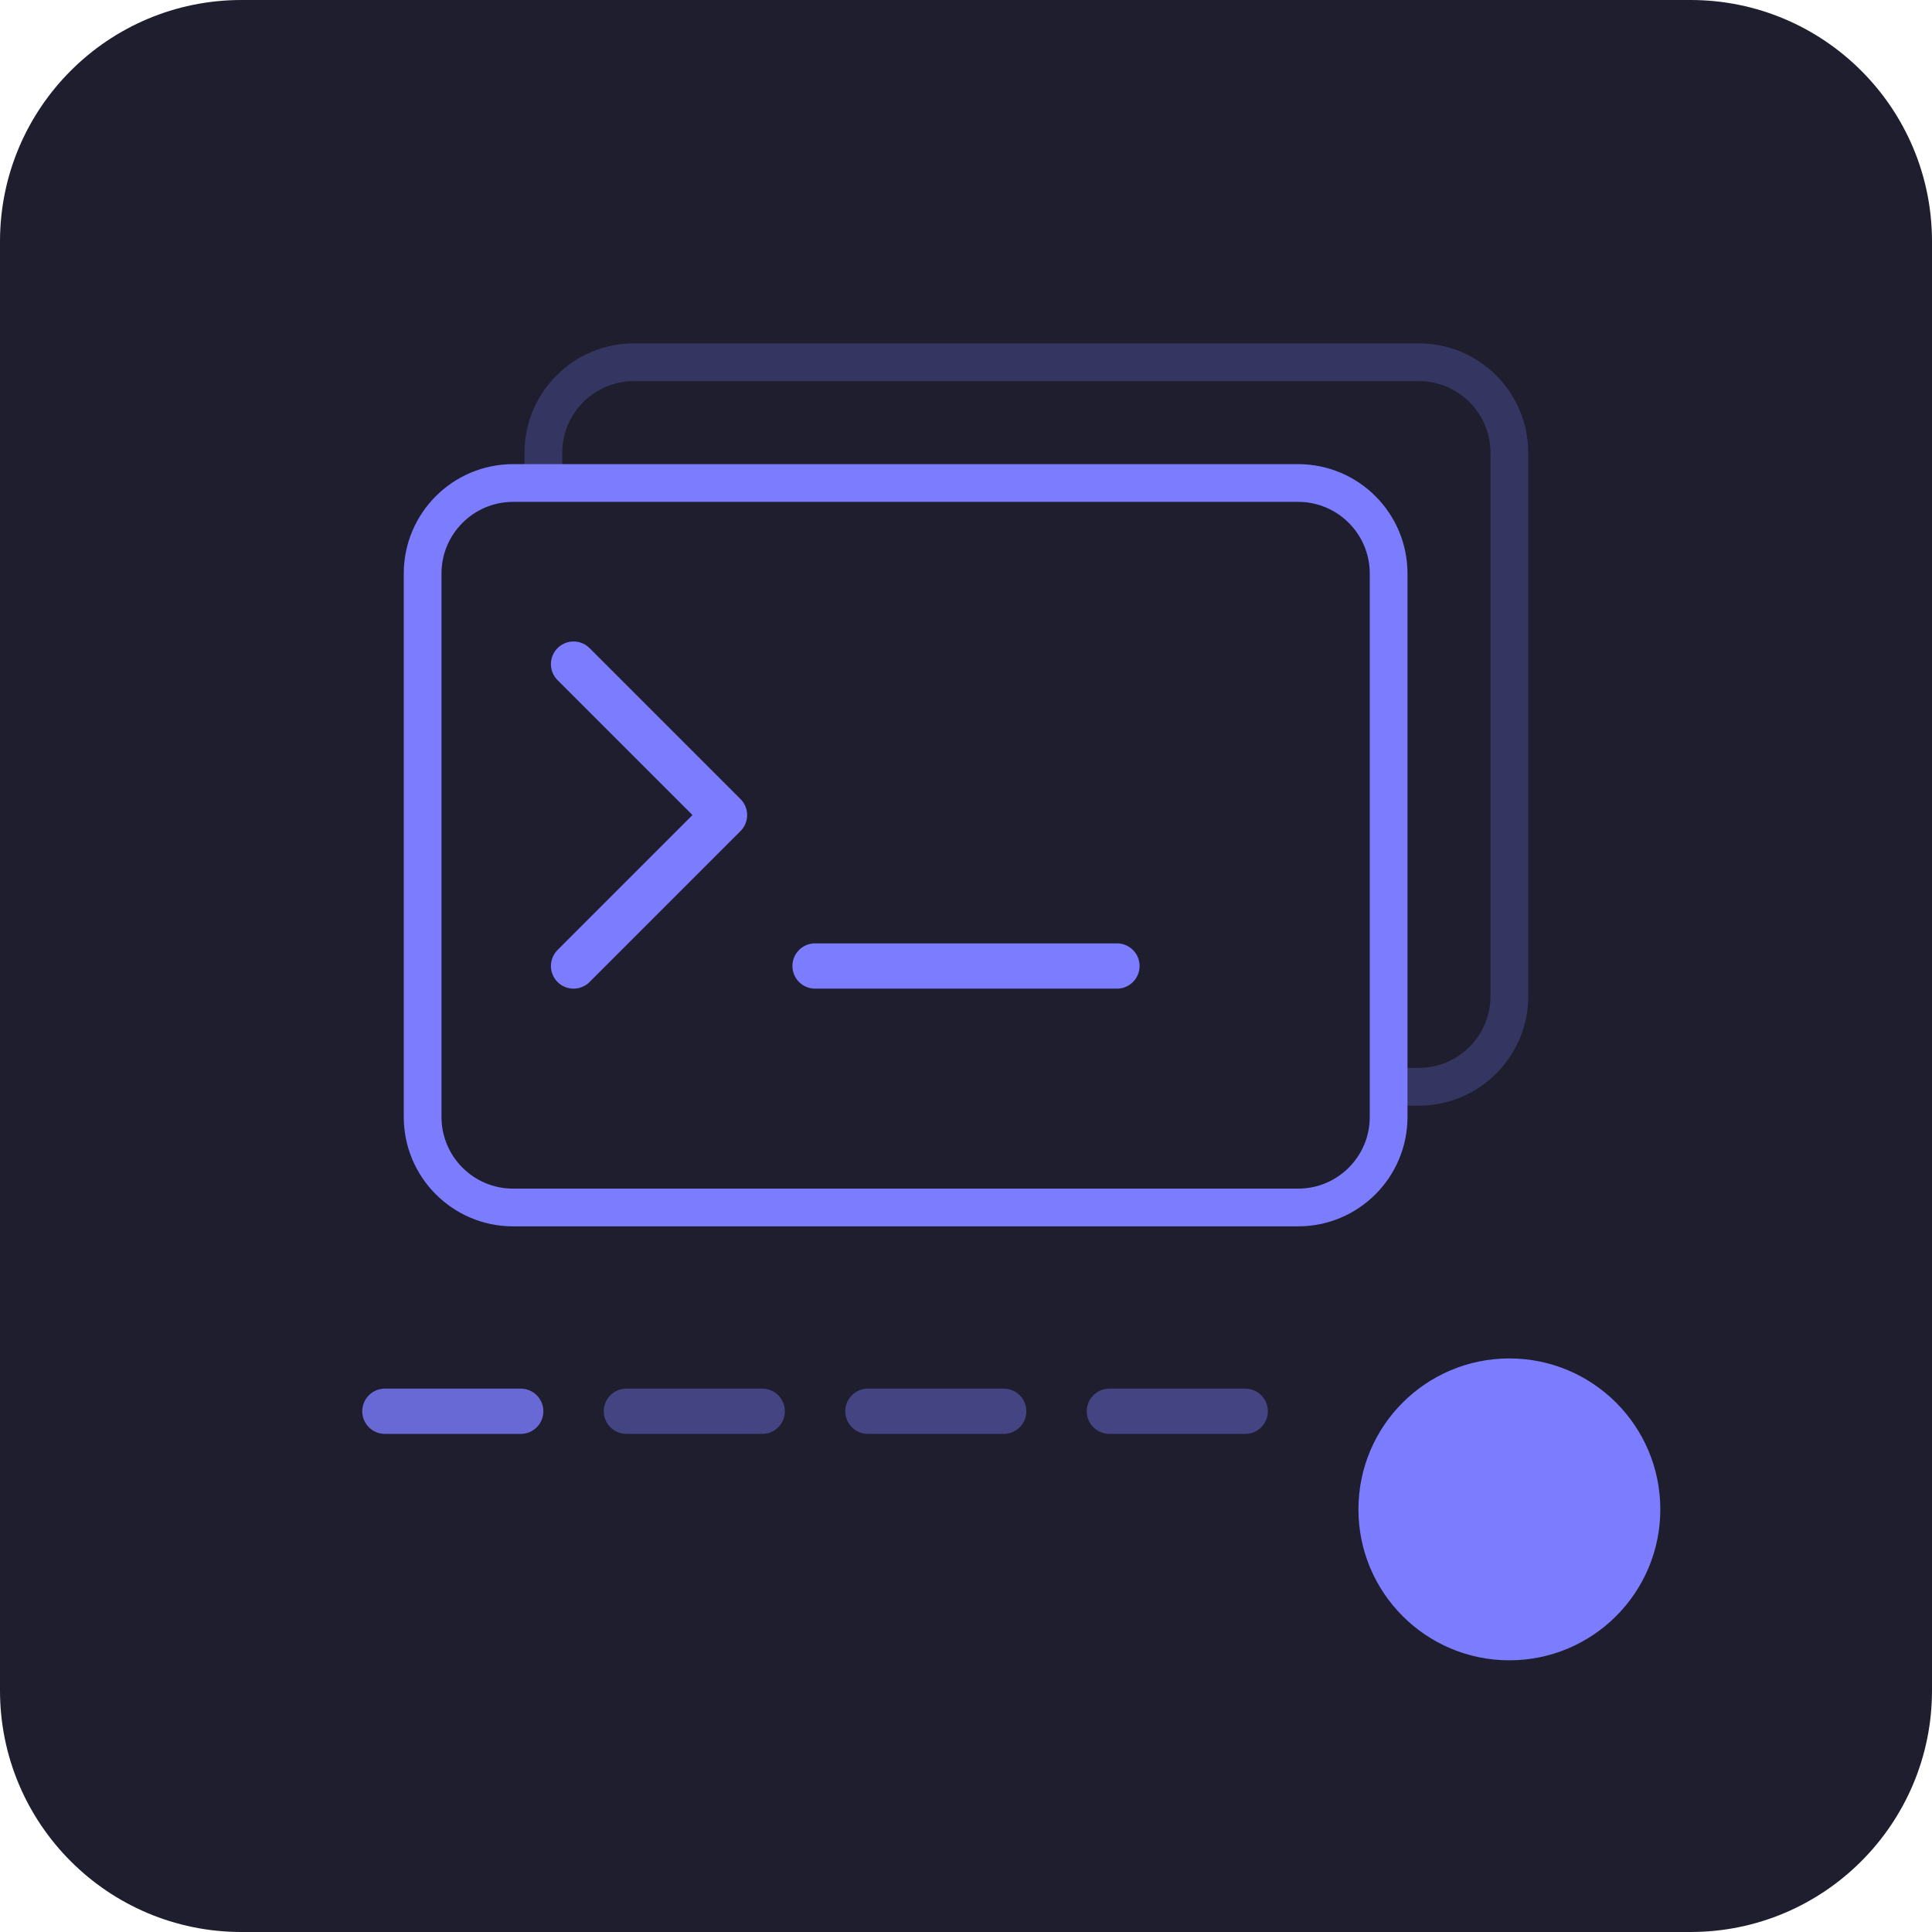
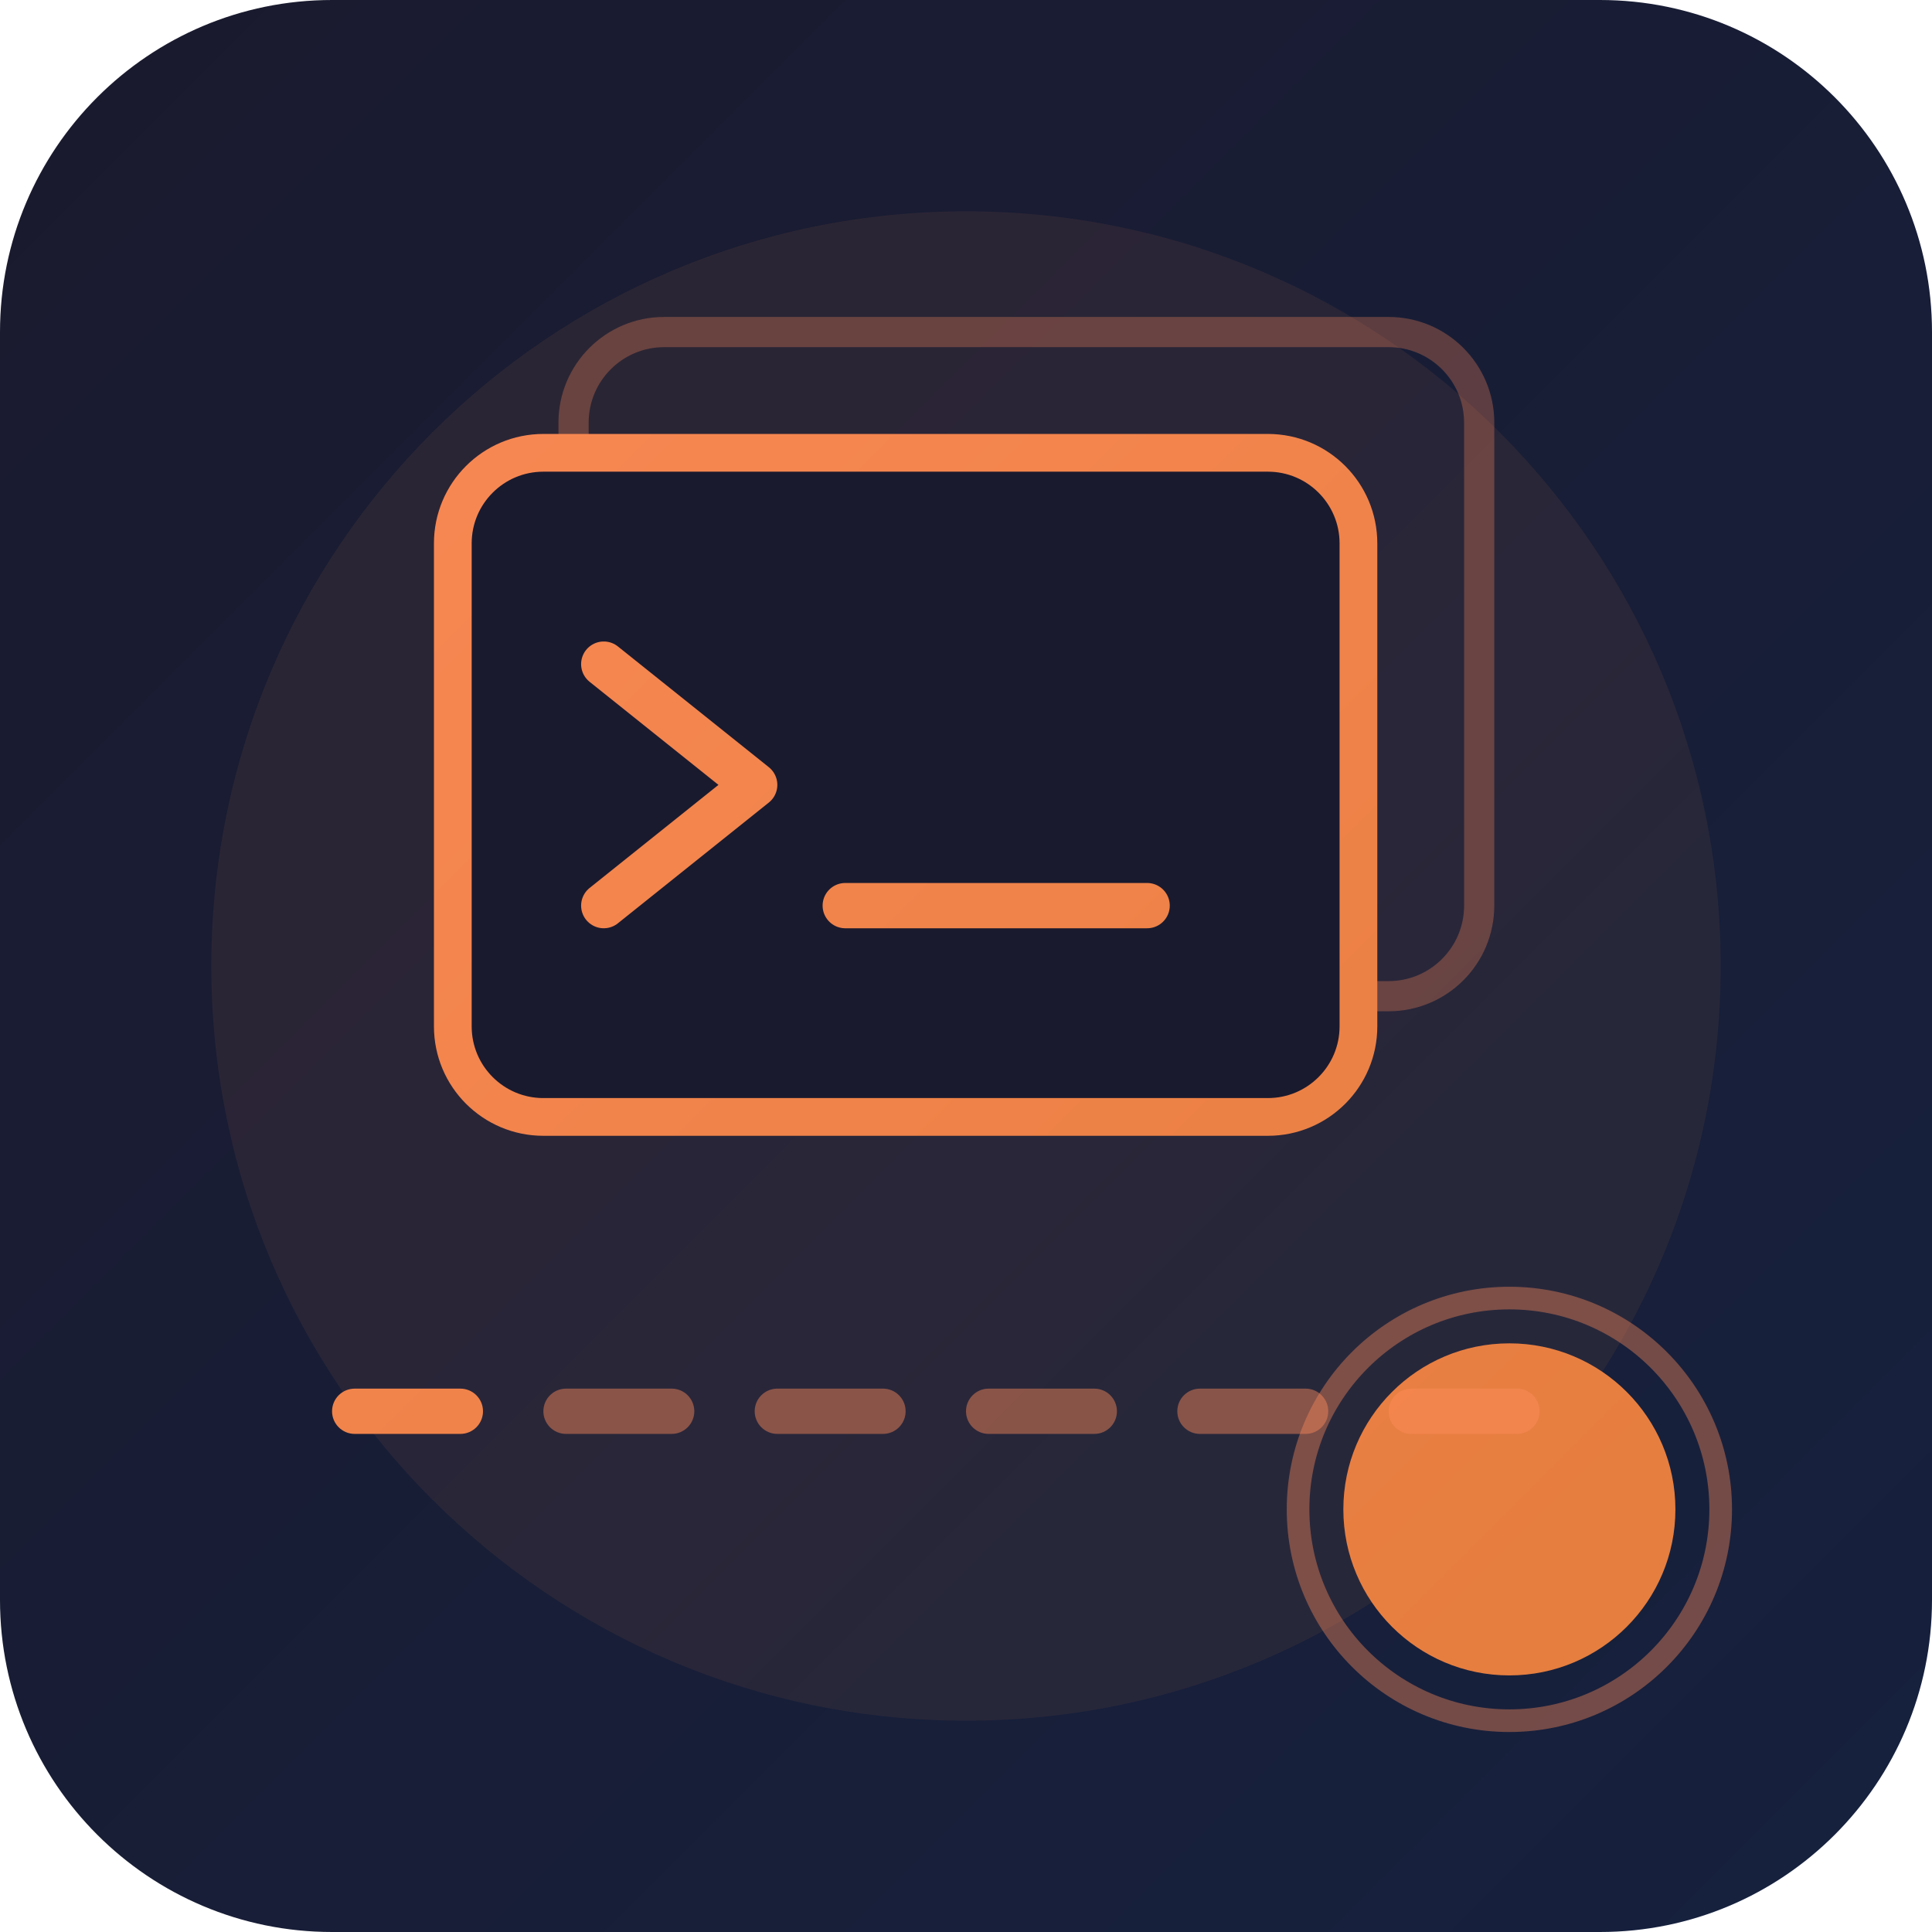
<svg xmlns="http://www.w3.org/2000/svg" width="128" height="128" viewBox="0 0 128 128" fill="none">
-   <rect width="128" height="128" rx="16" fill="#1E1E2E" />
-   <rect x="36" y="24" width="64" height="48" rx="6" stroke="#7C7CFF" stroke-width="2.5" opacity="0.25" />
-   <rect x="28" y="32" width="64" height="48" rx="6" stroke="#7C7CFF" stroke-width="2.5" fill="#1E1E2E" />
-   <polyline points="38,64 48,54 38,44" stroke="#7C7CFF" stroke-width="3" stroke-linecap="round" stroke-linejoin="round" />
-   <line x1="54" y1="64" x2="74" y2="64" stroke="#7C7CFF" stroke-width="3" stroke-linecap="round" />
-   <circle cx="100" cy="100" r="10" fill="#7C7CFF" />
-   <rect x="24" y="92" width="12" height="3" rx="1.5" fill="#7C7CFF" opacity="0.8" />
-   <rect x="40" y="92" width="12" height="3" rx="1.5" fill="#7C7CFF" opacity="0.4" />
-   <rect x="56" y="92" width="12" height="3" rx="1.5" fill="#7C7CFF" opacity="0.4" />
-   <rect x="72" y="92" width="12" height="3" rx="1.5" fill="#7C7CFF" opacity="0.4" />
+   <defs>
+     <linearGradient id="bg" x1="0" y1="0" x2="128" y2="128" gradientUnits="userSpaceOnUse">
+       <stop offset="0" stop-color="#1A1A2E" />
+       <stop offset="1" stop-color="#16213E" />
+     </linearGradient>
+     <linearGradient id="accent" x1="0" y1="0" x2="128" y2="128" gradientUnits="userSpaceOnUse">
+       <stop offset="0" stop-color="#FF8B5A" />
+       <stop offset="1" stop-color="#E07B39" />
+     </linearGradient>
+   </defs>
+   <rect width="128" height="128" rx="22" fill="url(#bg)" />
+   <circle cx="64" cy="64" r="50" fill="url(#accent)" opacity="0.08" />
+   <rect x="38" y="22" width="60" height="44" rx="6" stroke="#FF8B5A" stroke-width="2" opacity="0.3" />
+   <rect x="30" y="30" width="60" height="44" rx="6" fill="#1A1A2E" stroke="url(#accent)" stroke-width="2.5" />
+   <polyline points="40,60 50,52 40,44" stroke="url(#accent)" stroke-width="3" stroke-linecap="round" stroke-linejoin="round" />
+   <line x1="56" y1="60" x2="76" y2="60" stroke="url(#accent)" stroke-width="3" stroke-linecap="round" />
+   <circle cx="100" cy="100" r="11" fill="url(#accent)" />
+   <circle cx="100" cy="100" r="14" fill="none" stroke="#FF8B5A" stroke-width="1.5" opacity="0.4" />
+   <rect x="22" y="92" width="10" height="3" rx="1.5" fill="url(#accent)" />
+   <rect x="36" y="92" width="10" height="3" rx="1.5" fill="#FF8B5A" opacity="0.45" />
+   <rect x="50" y="92" width="10" height="3" rx="1.5" fill="#FF8B5A" opacity="0.45" />
+   <rect x="64" y="92" width="10" height="3" rx="1.5" fill="#FF8B5A" opacity="0.45" />
+   <rect x="78" y="92" width="10" height="3" rx="1.5" fill="#FF8B5A" opacity="0.45" />
+   <rect x="92" y="92" width="10" height="3" rx="1.5" fill="#FF8B5A" opacity="0.45" />
</svg>
